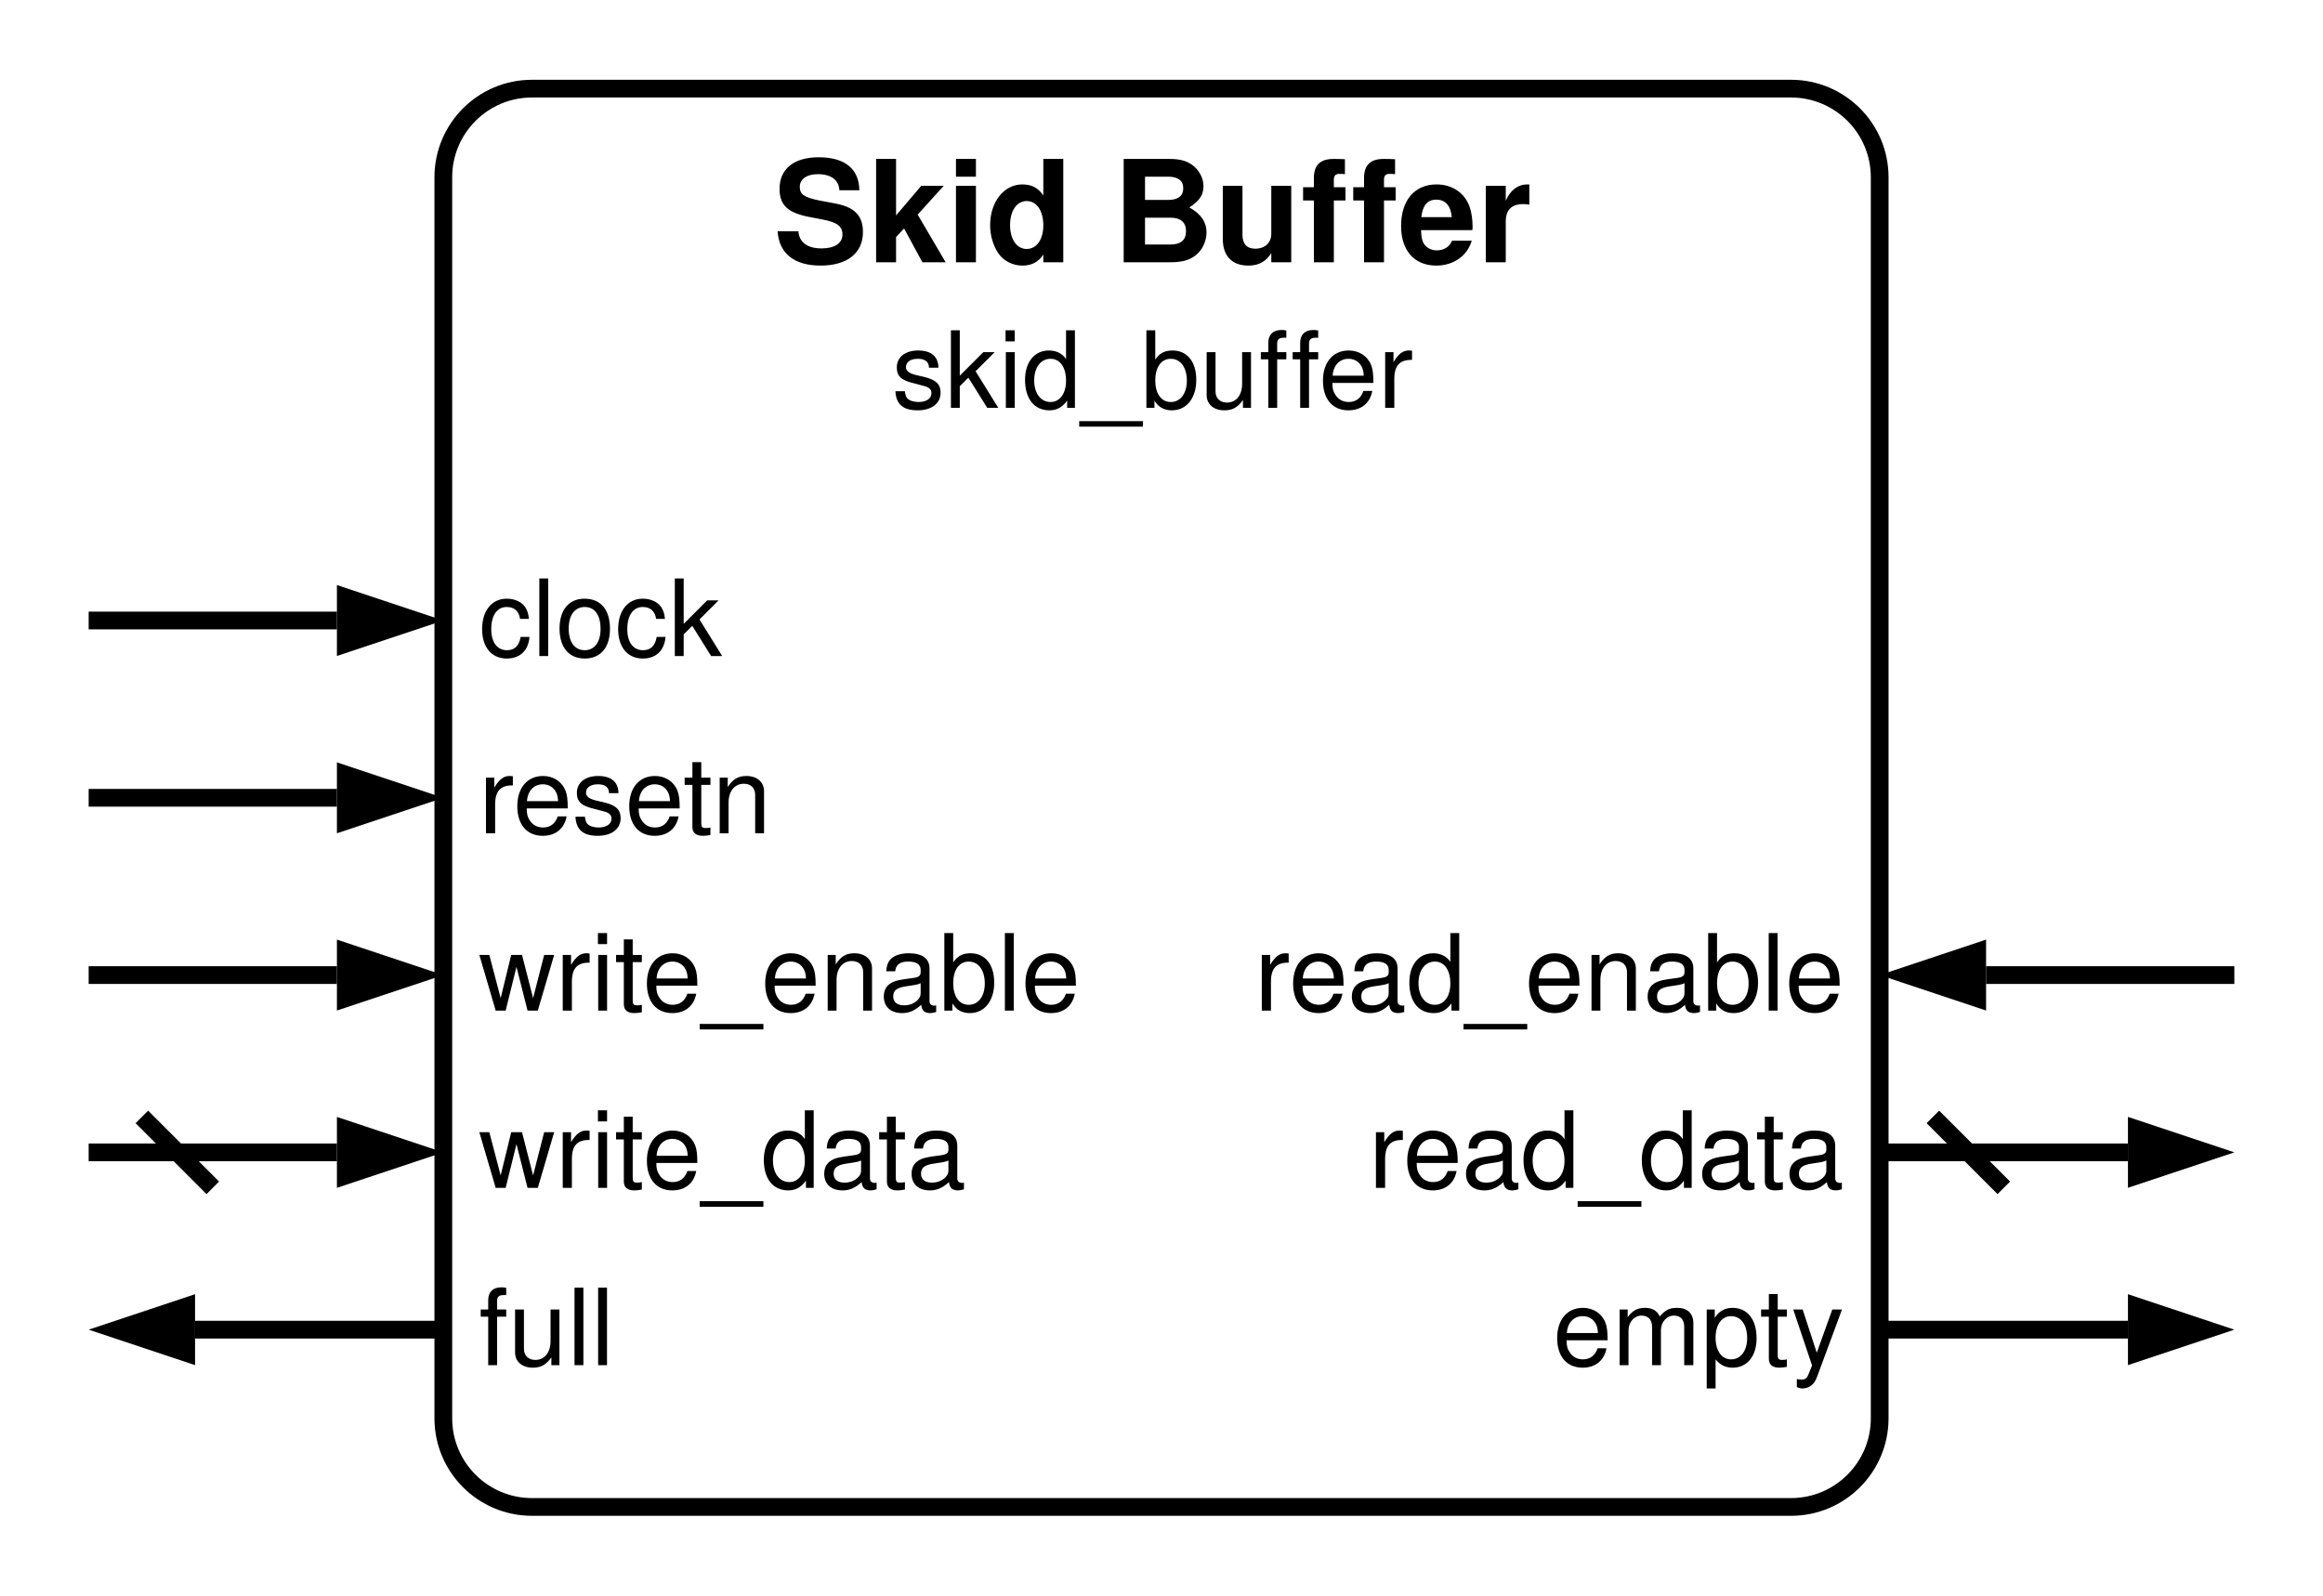
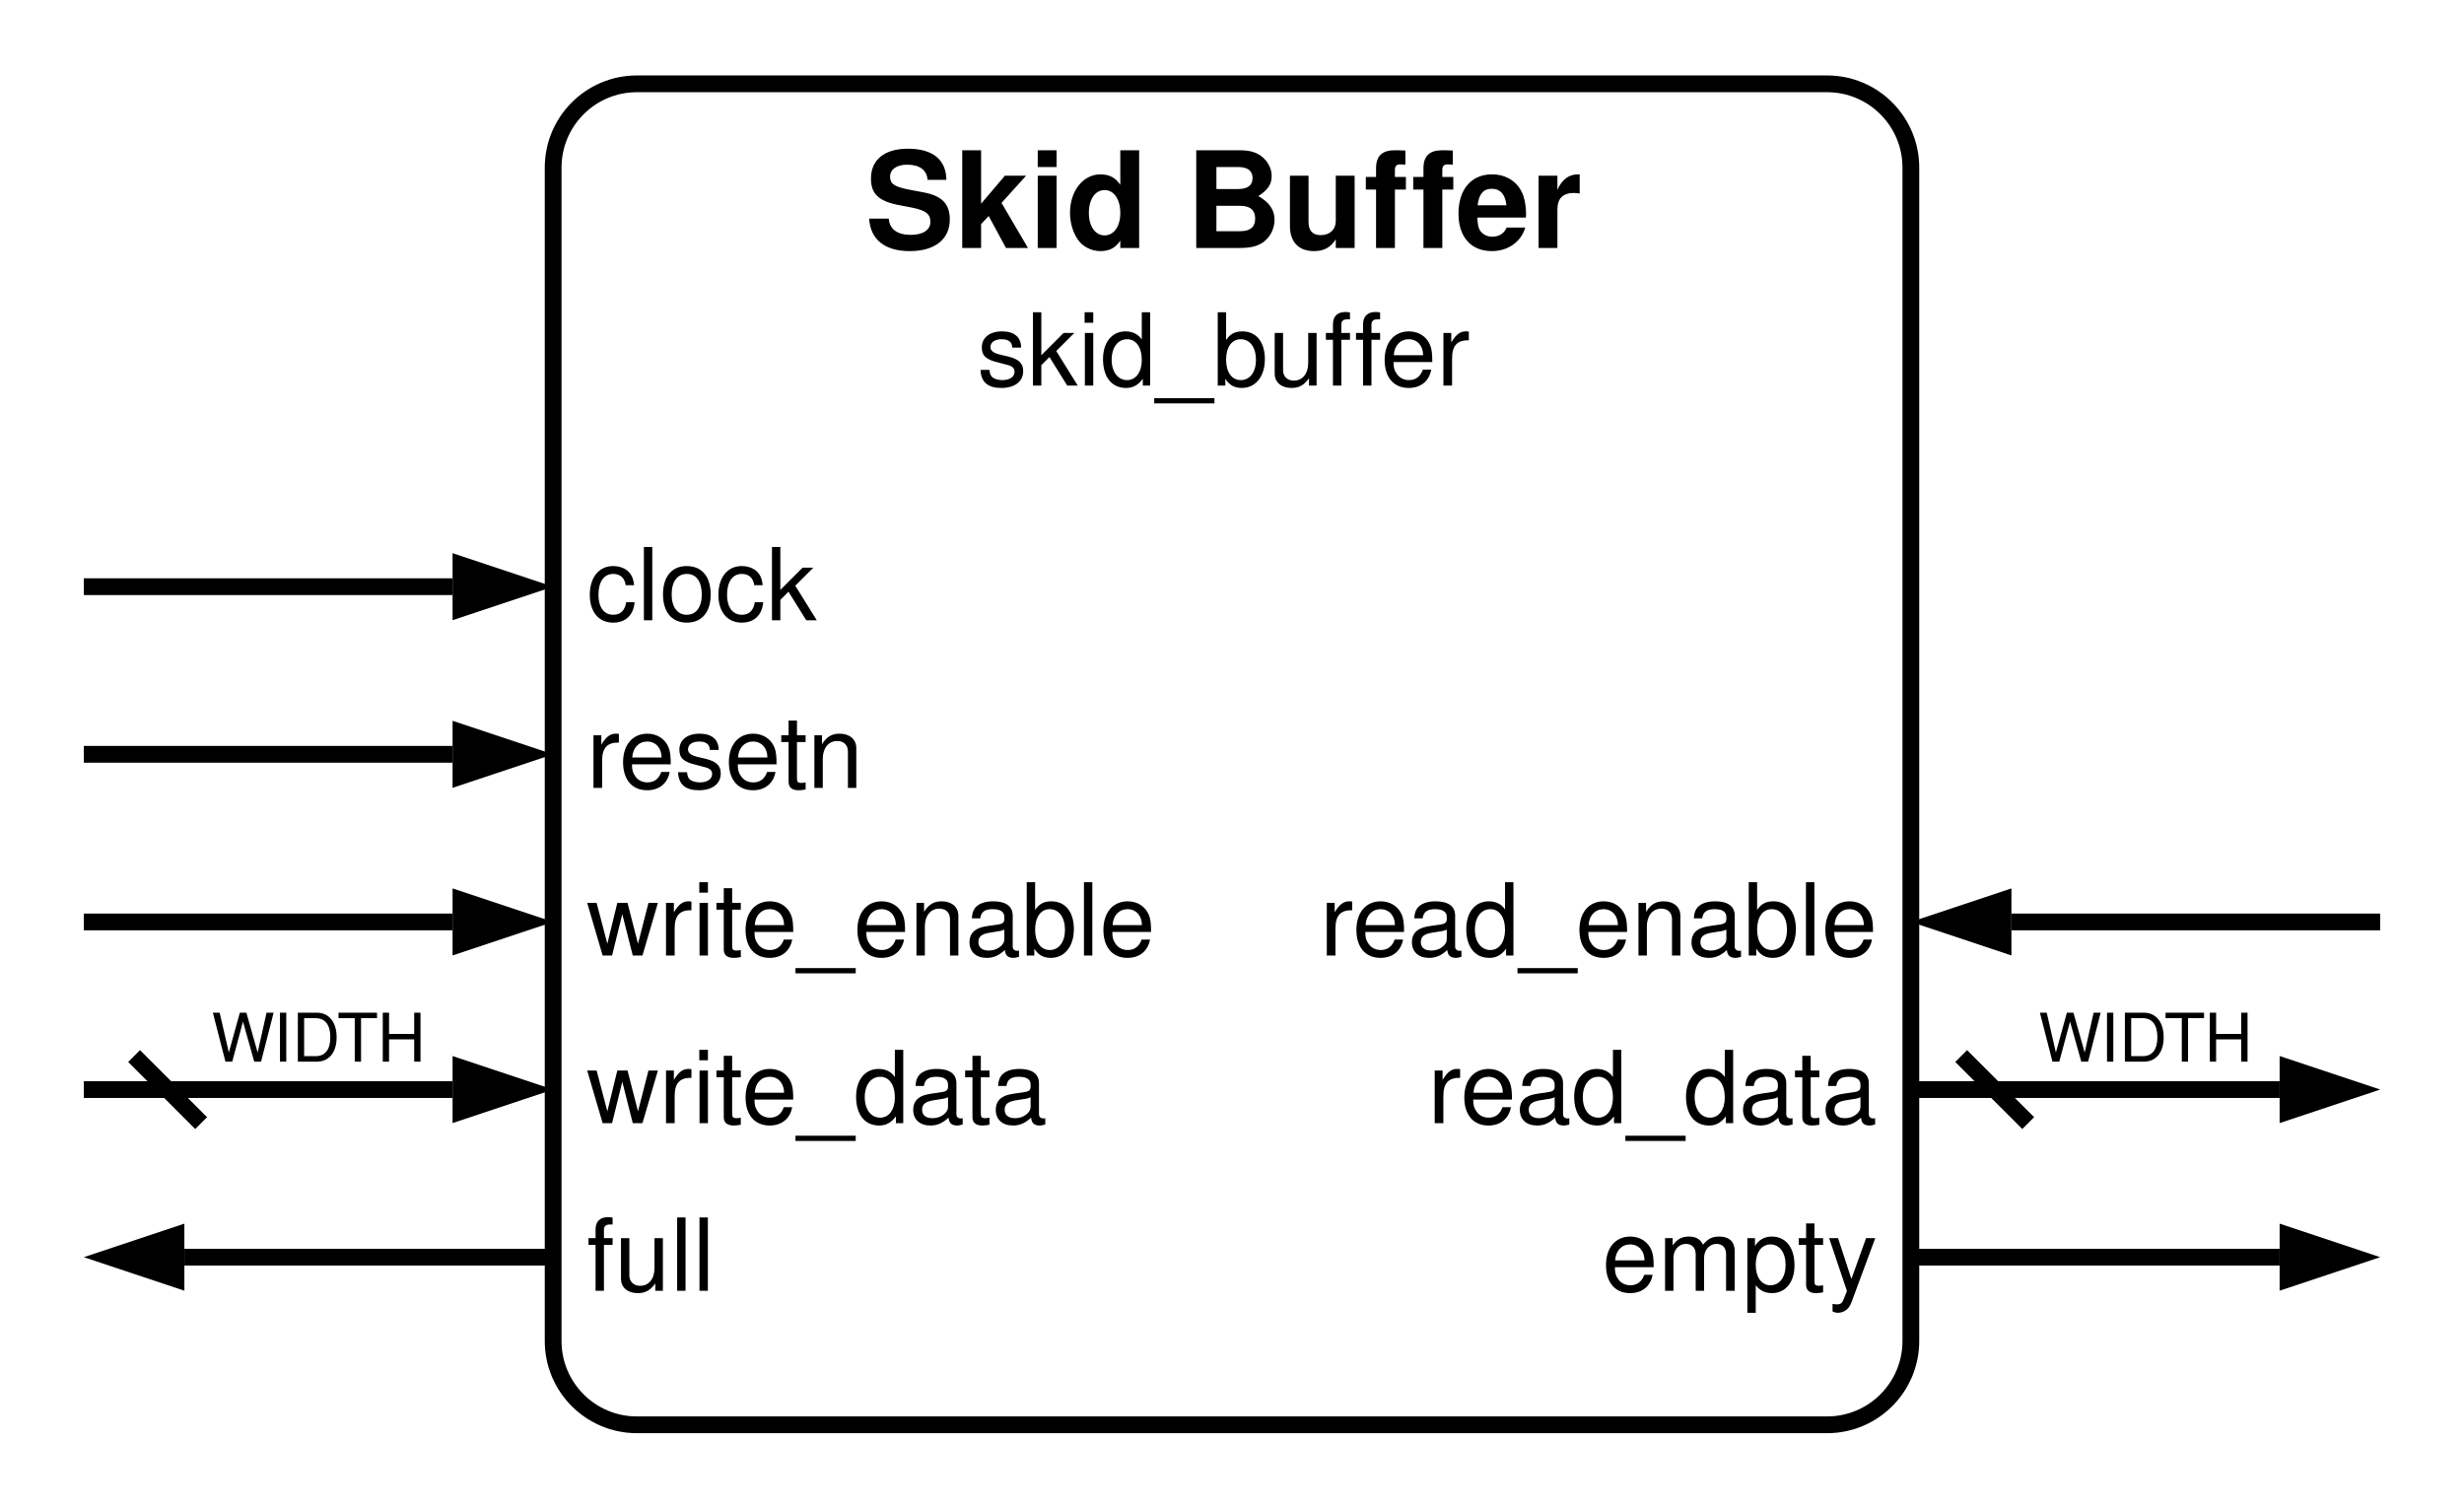
- <svg xmlns="http://www.w3.org/2000/svg" width="262" height="180" viewBox="0 0 131 90">
-   <rect x="25" y="5" width="81" height="80" fill="none" stroke="black" stroke-width="1" rx="5" />
-   <text x="65" y="12" text-anchor="middle" dominant-baseline="middle" font-family="Helvetica" font-size="8" font-weight="bold" fill="black">Skid Buffer</text>
-   <text x="65" y="21" text-anchor="middle" dominant-baseline="middle" font-family="Helvetica" font-size="6" font-weight="regular" fill="black">skid_buffer</text>
-   <text x="27" y="35" text-anchor="start" dominant-baseline="middle" font-family="Helvetica" font-size="6" font-weight="regular" fill="black">clock</text>
-   <line x1="19" y1="35" x2="5" y2="35" stroke="black" stroke-width="1" />
-   <path d="M 25 35 l -6 +2.0 v -4 z" fill="black" />
-   <text x="27" y="45" text-anchor="start" dominant-baseline="middle" font-family="Helvetica" font-size="6" font-weight="regular" fill="black">resetn</text>
-   <line x1="19" y1="45" x2="5" y2="45" stroke="black" stroke-width="1" />
-   <path d="M 25 45 l -6 +2.0 v -4 z" fill="black" />
-   <text x="27" y="55" text-anchor="start" dominant-baseline="middle" font-family="Helvetica" font-size="6" font-weight="regular" fill="black">write_enable</text>
-   <line x1="19" y1="55" x2="5" y2="55" stroke="black" stroke-width="1" />
-   <path d="M 25 55 l -6 +2.0 v -4 z" fill="black" />
-   <text x="104" y="55" text-anchor="end" dominant-baseline="middle" font-family="Helvetica" font-size="6" font-weight="regular" fill="black">read_enable</text>
-   <line x1="112" y1="55" x2="126" y2="55" stroke="black" stroke-width="1" />
-   <path d="M 106 55 l +6 +2.0 v -4 z" fill="black" />
-   <text x="27" y="65" text-anchor="start" dominant-baseline="middle" font-family="Helvetica" font-size="6" font-weight="regular" fill="black">write_data</text>
-   <line x1="19" y1="65" x2="5" y2="65" stroke="black" stroke-width="1" />
-   <path d="M 25 65 l -6 +2.0 v -4 z" fill="black" />
+ <svg xmlns="http://www.w3.org/2000/svg" width="294" height="180" viewBox="0 0 147 90">
+   <rect x="33" y="5" width="81" height="80" fill="none" stroke="black" stroke-width="1" rx="5" />
+   <text x="73" y="12" text-anchor="middle" dominant-baseline="middle" font-family="Helvetica" font-size="8" font-weight="bold" fill="black">Skid Buffer</text>
+   <text x="73" y="21" text-anchor="middle" dominant-baseline="middle" font-family="Helvetica" font-size="6" font-weight="regular" fill="black">skid_buffer</text>
+   <text x="35" y="35" text-anchor="start" dominant-baseline="middle" font-family="Helvetica" font-size="6" font-weight="regular" fill="black">clock</text>
+   <line x1="27" y1="35" x2="5" y2="35" stroke="black" stroke-width="1" />
+   <path d="M 33 35 l -6 +2.0 v -4 z" fill="black" />
+   <text x="35" y="45" text-anchor="start" dominant-baseline="middle" font-family="Helvetica" font-size="6" font-weight="regular" fill="black">resetn</text>
+   <line x1="27" y1="45" x2="5" y2="45" stroke="black" stroke-width="1" />
+   <path d="M 33 45 l -6 +2.0 v -4 z" fill="black" />
+   <text x="35" y="55" text-anchor="start" dominant-baseline="middle" font-family="Helvetica" font-size="6" font-weight="regular" fill="black">write_enable</text>
+   <line x1="27" y1="55" x2="5" y2="55" stroke="black" stroke-width="1" />
+   <path d="M 33 55 l -6 +2.0 v -4 z" fill="black" />
+   <text x="112" y="55" text-anchor="end" dominant-baseline="middle" font-family="Helvetica" font-size="6" font-weight="regular" fill="black">read_enable</text>
+   <line x1="120" y1="55" x2="142" y2="55" stroke="black" stroke-width="1" />
+   <path d="M 114 55 l +6 +2.0 v -4 z" fill="black" />
+   <text x="35" y="65" text-anchor="start" dominant-baseline="middle" font-family="Helvetica" font-size="6" font-weight="regular" fill="black">write_data</text>
+   <line x1="27" y1="65" x2="5" y2="65" stroke="black" stroke-width="1" />
+   <path d="M 33 65 l -6 +2.0 v -4 z" fill="black" />
  <line x1="8" y1="63" x2="12" y2="67" stroke="black" stroke-width="1" />
-   <text x="104" y="65" text-anchor="end" dominant-baseline="middle" font-family="Helvetica" font-size="6" font-weight="regular" fill="black">read_data</text>
-   <line x1="106" y1="65" x2="120" y2="65" stroke="black" stroke-width="1" />
-   <path d="M 126 65 l -6 +2.0 v -4 z" fill="black" />
-   <line x1="109" y1="63" x2="113" y2="67" stroke="black" stroke-width="1" />
-   <text x="27" y="75" text-anchor="start" dominant-baseline="middle" font-family="Helvetica" font-size="6" font-weight="regular" fill="black">full</text>
-   <line x1="25" y1="75" x2="11" y2="75" stroke="black" stroke-width="1" />
+   <text x="19" y="62" text-anchor="middle" dominant-baseline="middle" font-family="Helvetica" font-size="4" font-weight="regular" fill="black">WIDTH</text>
+   <text x="112" y="65" text-anchor="end" dominant-baseline="middle" font-family="Helvetica" font-size="6" font-weight="regular" fill="black">read_data</text>
+   <line x1="114" y1="65" x2="136" y2="65" stroke="black" stroke-width="1" />
+   <path d="M 142 65 l -6 +2.0 v -4 z" fill="black" />
+   <line x1="117" y1="63" x2="121" y2="67" stroke="black" stroke-width="1" />
+   <text x="128" y="62" text-anchor="middle" dominant-baseline="middle" font-family="Helvetica" font-size="4" font-weight="regular" fill="black">WIDTH</text>
+   <text x="35" y="75" text-anchor="start" dominant-baseline="middle" font-family="Helvetica" font-size="6" font-weight="regular" fill="black">full</text>
+   <line x1="33" y1="75" x2="11" y2="75" stroke="black" stroke-width="1" />
  <path d="M 5 75 l +6 +2.0 v -4 z" fill="black" />
-   <text x="104" y="75" text-anchor="end" dominant-baseline="middle" font-family="Helvetica" font-size="6" font-weight="regular" fill="black">empty</text>
-   <line x1="106" y1="75" x2="120" y2="75" stroke="black" stroke-width="1" />
-   <path d="M 126 75 l -6 +2.0 v -4 z" fill="black" />
+   <text x="112" y="75" text-anchor="end" dominant-baseline="middle" font-family="Helvetica" font-size="6" font-weight="regular" fill="black">empty</text>
+   <line x1="114" y1="75" x2="136" y2="75" stroke="black" stroke-width="1" />
+   <path d="M 142 75 l -6 +2.0 v -4 z" fill="black" />
  <style>
      @media (prefers-color-scheme: dark) {
        :root {
          filter: invert(100%) hue-rotate(180deg);
        }
      }
    </style>
</svg>
